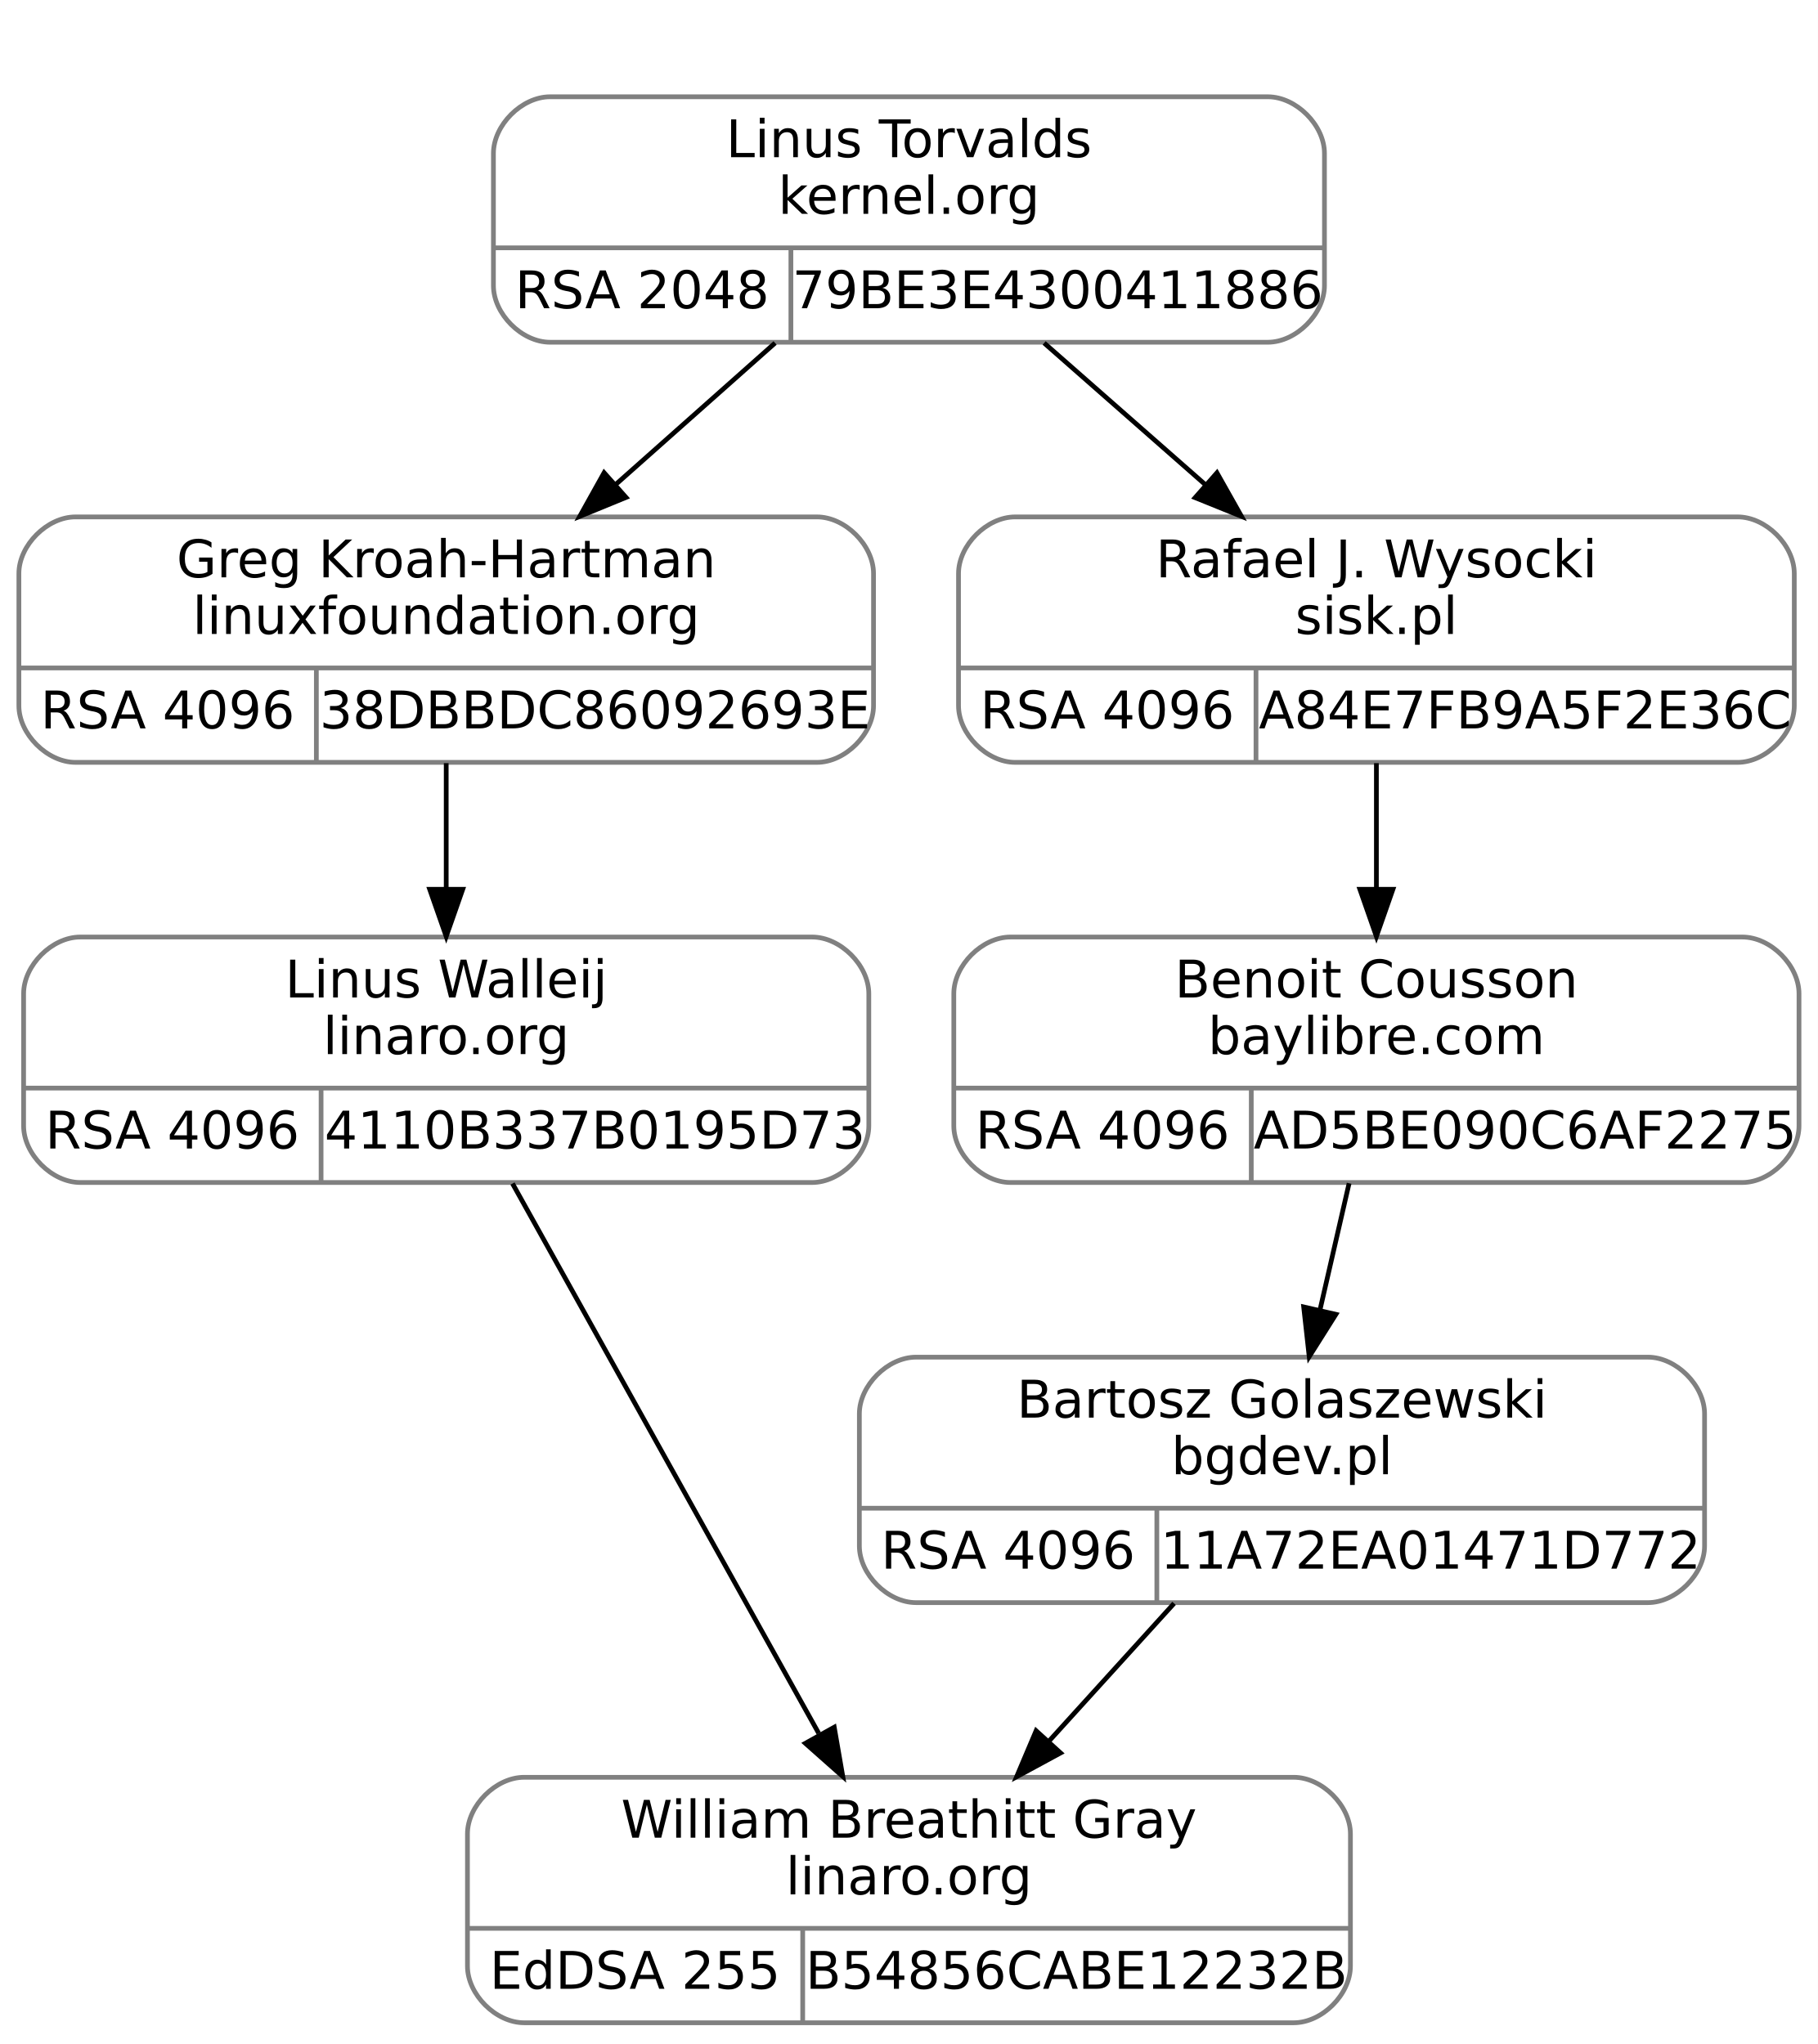
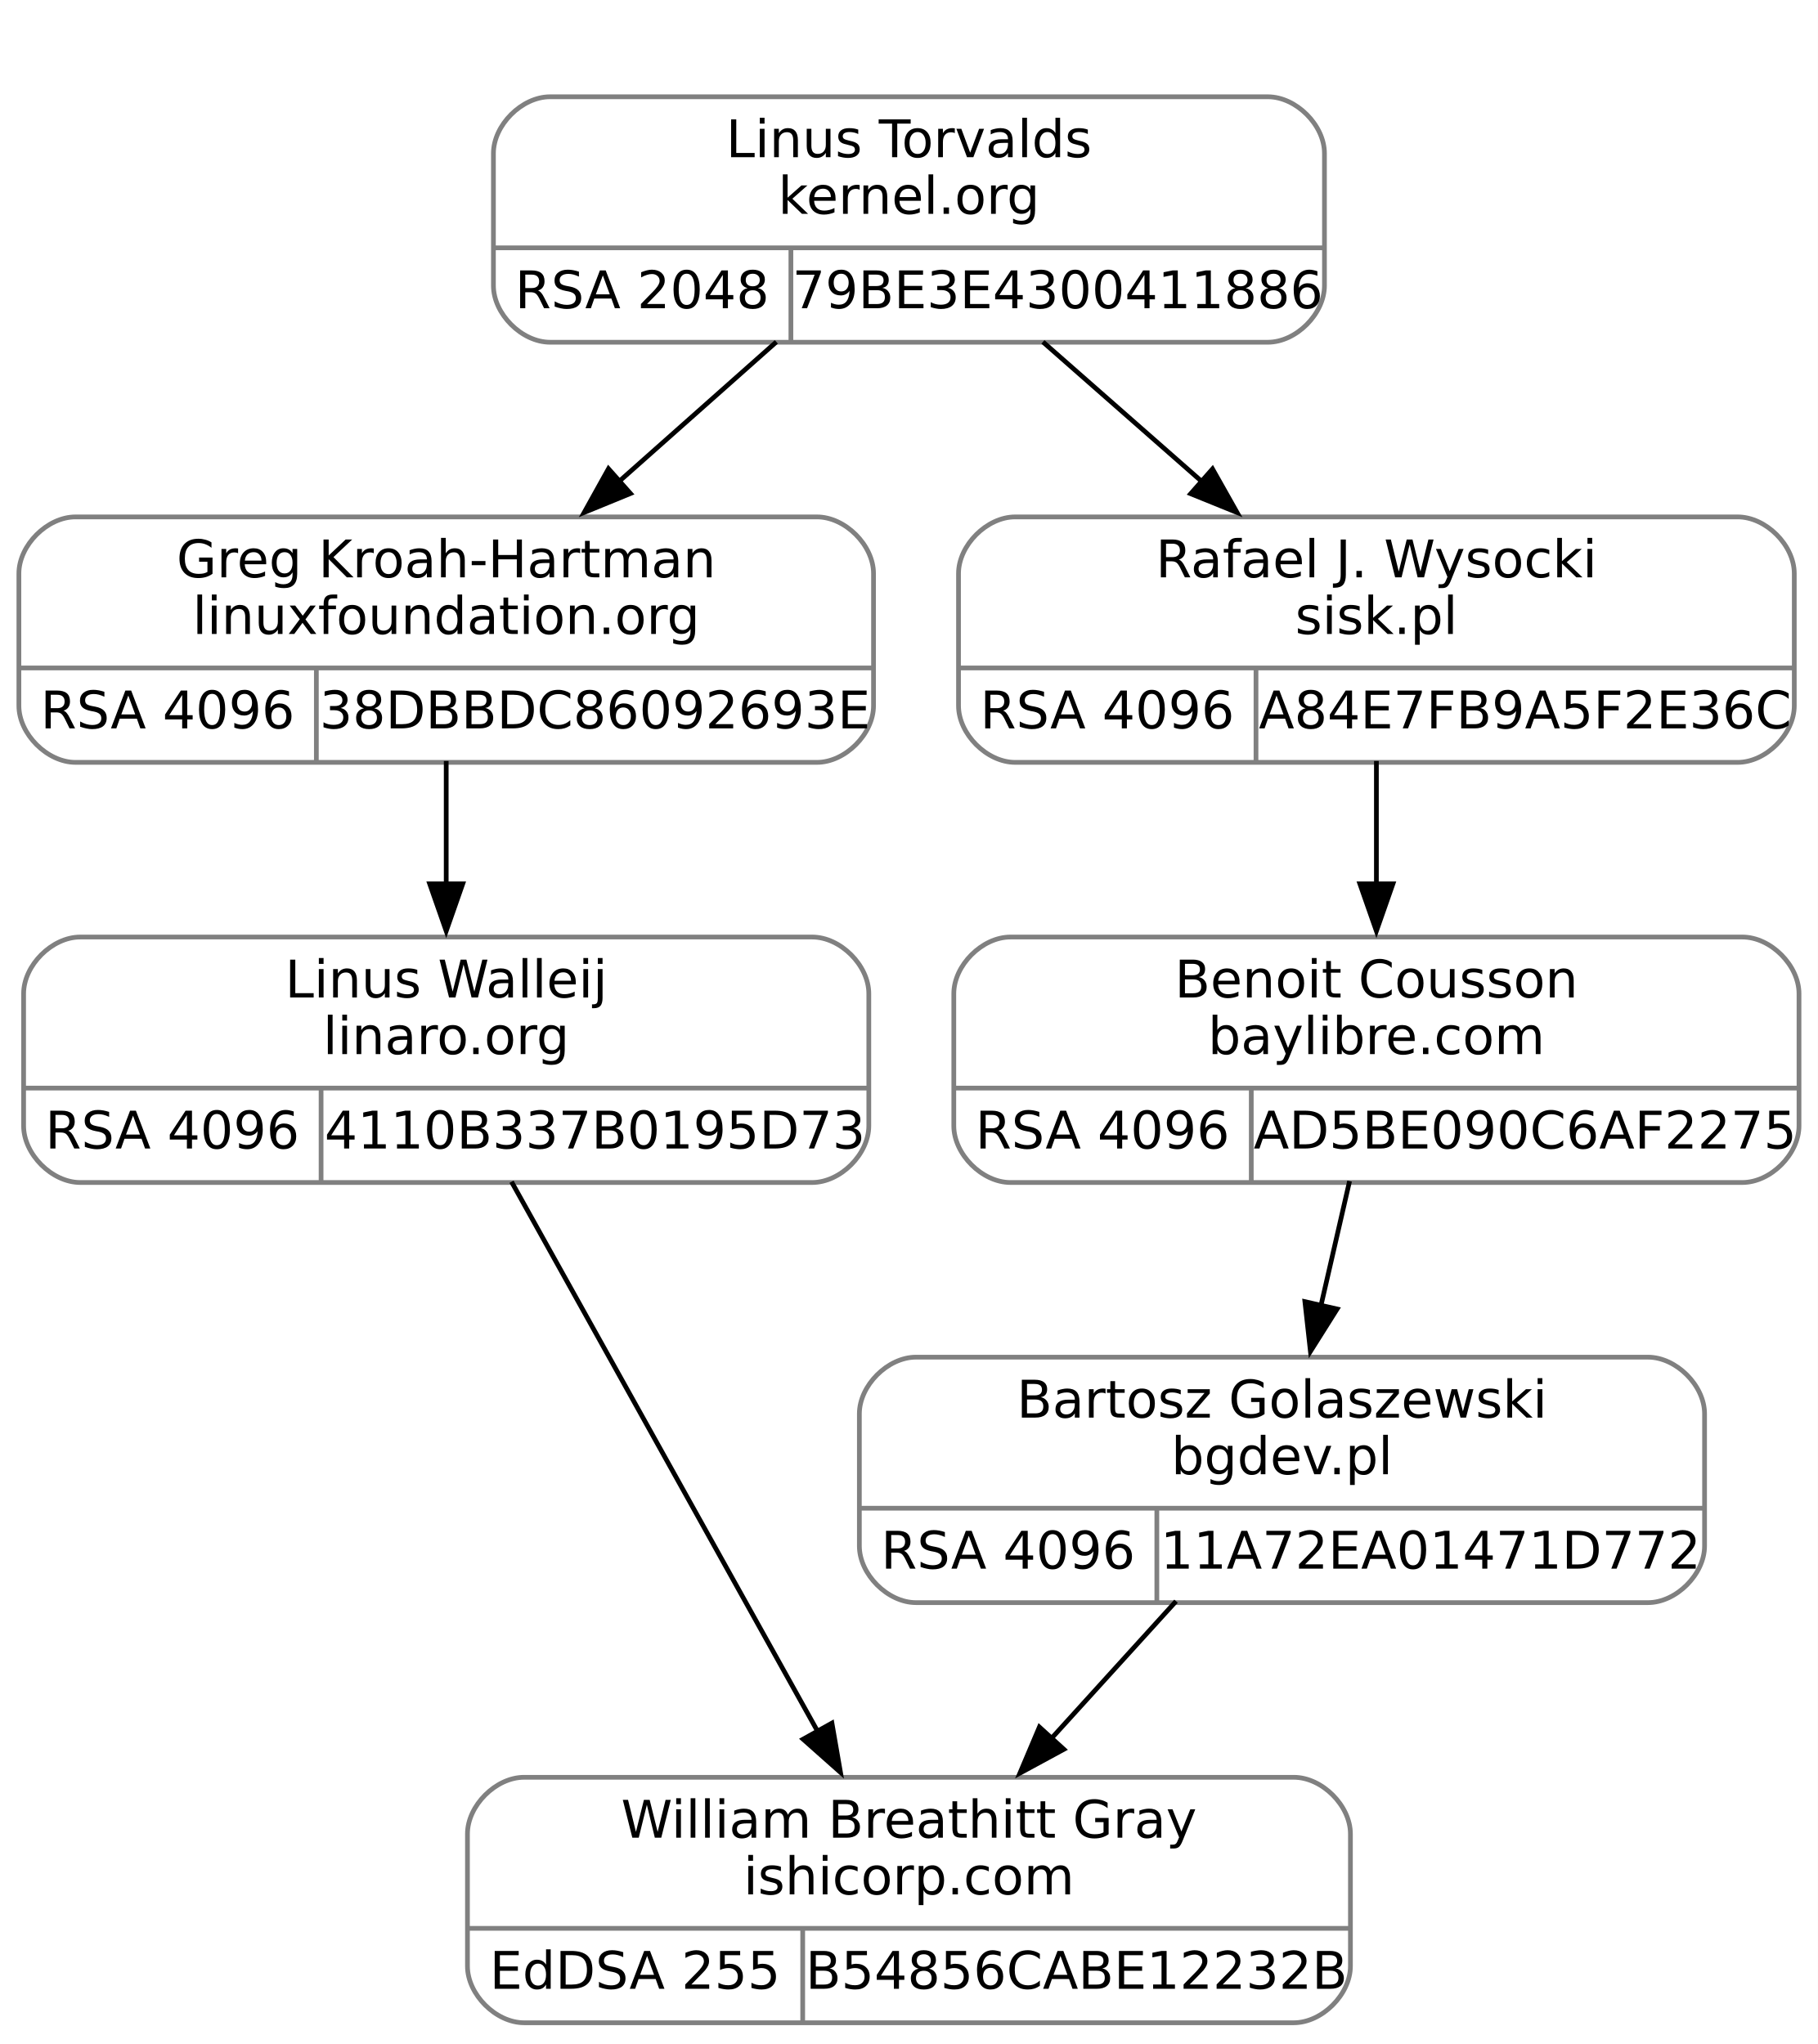
<svg xmlns="http://www.w3.org/2000/svg" width="385pt" height="433pt" viewBox="0.00 0.00 385.00 433.00">
  <g id="graph0" class="graph" transform="scale(1 1) rotate(0) translate(4 429)">
-     <polygon fill="white" stroke="transparent" points="-4,4 -4,-429 381,-429 381,4 -4,4" />
+     <polygon fill="white" stroke="none" points="-4,4 -4,-429 381,-429 381,4 -4,4" />
    <g id="clust1" class="cluster">
      <polygon fill="none" stroke="white" points="92.5,-348 92.5,-417 284.5,-417 284.5,-348 92.5,-348" />
    </g>
    <g id="node1" class="node">
      <path fill="none" stroke="gray" d="M12,-267.5C12,-267.5 169,-267.5 169,-267.5 175,-267.5 181,-273.5 181,-279.5 181,-279.5 181,-307.5 181,-307.5 181,-313.5 175,-319.5 169,-319.5 169,-319.5 12,-319.5 12,-319.5 6,-319.5 0,-313.5 0,-307.5 0,-307.5 0,-279.5 0,-279.5 0,-273.5 6,-267.5 12,-267.5" />
      <text text-anchor="middle" x="90.5" y="-306.7" font-family="droid sans,dejavu sans,helvetica" font-size="11.00">Greg Kroah-Hartman</text>
      <text text-anchor="middle" x="90.5" y="-294.7" font-family="droid sans,dejavu sans,helvetica" font-size="11.00">linuxfoundation.org</text>
-       <polyline fill="none" stroke="gray" points="0,-287.5 181,-287.5 " />
+       <polyline fill="none" stroke="gray" points="0,-287.5 181,-287.5" />
      <text text-anchor="middle" x="31.5" y="-274.7" font-family="droid sans,dejavu sans,helvetica" font-size="11.00">RSA 4096</text>
-       <polyline fill="none" stroke="gray" points="63,-267.5 63,-287.5 " />
+       <polyline fill="none" stroke="gray" points="63,-267.5 63,-287.5" />
      <text text-anchor="middle" x="122" y="-274.7" font-family="droid sans,dejavu sans,helvetica" font-size="11.00">38DBBDC86092693E</text>
    </g>
    <g id="node3" class="node">
      <path fill="none" stroke="gray" d="M13,-178.5C13,-178.5 168,-178.5 168,-178.5 174,-178.5 180,-184.5 180,-190.5 180,-190.5 180,-218.5 180,-218.5 180,-224.5 174,-230.5 168,-230.5 168,-230.5 13,-230.5 13,-230.5 7,-230.5 1,-224.5 1,-218.5 1,-218.5 1,-190.5 1,-190.5 1,-184.5 7,-178.5 13,-178.5" />
      <text text-anchor="middle" x="90.5" y="-217.7" font-family="droid sans,dejavu sans,helvetica" font-size="11.00">Linus Walleij</text>
      <text text-anchor="middle" x="90.5" y="-205.7" font-family="droid sans,dejavu sans,helvetica" font-size="11.00">linaro.org</text>
-       <polyline fill="none" stroke="gray" points="1,-198.5 180,-198.5 " />
+       <polyline fill="none" stroke="gray" points="1,-198.5 180,-198.5" />
      <text text-anchor="middle" x="32.5" y="-185.7" font-family="droid sans,dejavu sans,helvetica" font-size="11.00">RSA 4096</text>
-       <polyline fill="none" stroke="gray" points="64,-178.5 64,-198.5 " />
+       <polyline fill="none" stroke="gray" points="64,-178.5 64,-198.5" />
      <text text-anchor="middle" x="122" y="-185.7" font-family="droid sans,dejavu sans,helvetica" font-size="11.00">4110B337B0195D73</text>
    </g>
    <g id="edge2" class="edge">
-       <path fill="none" stroke="black" d="M90.5,-267.34C90.5,-259.04 90.5,-249.65 90.5,-240.75" />
-       <polygon fill="black" stroke="black" points="94,-240.61 90.5,-230.61 87,-240.61 94,-240.61" />
+       <path fill="none" stroke="black" d="M90.5,-267.8C90.5,-259.63 90.5,-250.36 90.5,-241.51" />
+       <polygon fill="black" stroke="black" points="94,-241.77 90.5,-231.77 87,-241.77 94,-241.77" />
    </g>
    <g id="node2" class="node">
      <path fill="none" stroke="gray" d="M112.5,-356.5C112.5,-356.5 264.5,-356.5 264.5,-356.5 270.5,-356.5 276.5,-362.5 276.5,-368.5 276.5,-368.5 276.5,-396.5 276.5,-396.5 276.5,-402.5 270.5,-408.5 264.5,-408.5 264.5,-408.5 112.5,-408.5 112.5,-408.5 106.5,-408.5 100.5,-402.5 100.5,-396.5 100.5,-396.5 100.5,-368.5 100.5,-368.5 100.5,-362.5 106.5,-356.5 112.5,-356.5" />
      <text text-anchor="middle" x="188.5" y="-395.7" font-family="droid sans,dejavu sans,helvetica" font-size="11.00">Linus Torvalds</text>
      <text text-anchor="middle" x="188.5" y="-383.7" font-family="droid sans,dejavu sans,helvetica" font-size="11.00">kernel.org</text>
-       <polyline fill="none" stroke="gray" points="100.5,-376.5 276.5,-376.5 " />
+       <polyline fill="none" stroke="gray" points="100.5,-376.5 276.5,-376.5" />
      <text text-anchor="middle" x="132" y="-363.7" font-family="droid sans,dejavu sans,helvetica" font-size="11.00">RSA 2048</text>
-       <polyline fill="none" stroke="gray" points="163.5,-356.5 163.5,-376.5 " />
+       <polyline fill="none" stroke="gray" points="163.5,-356.5 163.5,-376.5" />
      <text text-anchor="middle" x="220" y="-363.7" font-family="droid sans,dejavu sans,helvetica" font-size="11.00">79BE3E4300411886</text>
    </g>
    <g id="edge1" class="edge">
-       <path fill="none" stroke="black" d="M160.15,-356.34C149.59,-346.96 137.46,-336.19 126.31,-326.29" />
-       <polygon fill="black" stroke="black" points="128.58,-323.63 118.78,-319.61 123.94,-328.86 128.58,-323.63" />
+       <path fill="none" stroke="black" d="M160.42,-356.57C150.06,-347.38 138.18,-336.82 127.17,-327.06" />
+       <polygon fill="black" stroke="black" points="129.52,-324.46 119.72,-320.44 124.87,-329.7 129.52,-324.46" />
    </g>
    <g id="node5" class="node">
      <path fill="none" stroke="gray" d="M211,-267.5C211,-267.5 364,-267.5 364,-267.5 370,-267.5 376,-273.5 376,-279.5 376,-279.5 376,-307.5 376,-307.5 376,-313.5 370,-319.5 364,-319.5 364,-319.5 211,-319.5 211,-319.5 205,-319.5 199,-313.5 199,-307.5 199,-307.5 199,-279.5 199,-279.5 199,-273.5 205,-267.5 211,-267.5" />
      <text text-anchor="middle" x="287.5" y="-306.7" font-family="droid sans,dejavu sans,helvetica" font-size="11.00">Rafael J. Wysocki</text>
      <text text-anchor="middle" x="287.5" y="-294.7" font-family="droid sans,dejavu sans,helvetica" font-size="11.00">sisk.pl</text>
-       <polyline fill="none" stroke="gray" points="199,-287.5 376,-287.5 " />
+       <polyline fill="none" stroke="gray" points="199,-287.5 376,-287.5" />
      <text text-anchor="middle" x="230.5" y="-274.7" font-family="droid sans,dejavu sans,helvetica" font-size="11.00">RSA 4096</text>
-       <polyline fill="none" stroke="gray" points="262,-267.5 262,-287.5 " />
+       <polyline fill="none" stroke="gray" points="262,-267.5 262,-287.5" />
      <text text-anchor="middle" x="319" y="-274.7" font-family="droid sans,dejavu sans,helvetica" font-size="11.00">A84E7FB9A5F2E36C</text>
    </g>
    <g id="edge4" class="edge">
-       <path fill="none" stroke="black" d="M217.13,-356.34C227.81,-346.96 240.06,-336.19 251.32,-326.29" />
-       <polygon fill="black" stroke="black" points="253.73,-328.84 258.93,-319.61 249.11,-323.58 253.73,-328.84" />
+       <path fill="none" stroke="black" d="M216.87,-356.57C227.43,-347.29 239.58,-336.61 250.78,-326.77" />
+       <polygon fill="black" stroke="black" points="252.79,-329.66 257.99,-320.43 248.17,-324.41 252.79,-329.66" />
    </g>
    <g id="node4" class="node">
      <path fill="none" stroke="gray" d="M107,-0.5C107,-0.5 270,-0.5 270,-0.5 276,-0.5 282,-6.5 282,-12.5 282,-12.5 282,-40.5 282,-40.5 282,-46.5 276,-52.5 270,-52.5 270,-52.5 107,-52.5 107,-52.5 101,-52.5 95,-46.5 95,-40.5 95,-40.5 95,-12.5 95,-12.5 95,-6.5 101,-0.5 107,-0.5" />
      <text text-anchor="middle" x="188.5" y="-39.7" font-family="droid sans,dejavu sans,helvetica" font-size="11.00">William Breathitt Gray</text>
-       <text text-anchor="middle" x="188.5" y="-27.7" font-family="droid sans,dejavu sans,helvetica" font-size="11.00">linaro.org</text>
-       <polyline fill="none" stroke="gray" points="95,-20.5 282,-20.5 " />
+       <text text-anchor="middle" x="188.5" y="-27.7" font-family="droid sans,dejavu sans,helvetica" font-size="11.00">ishicorp.com</text>
+       <polyline fill="none" stroke="gray" points="95,-20.5 282,-20.5" />
      <text text-anchor="middle" x="130.5" y="-7.7" font-family="droid sans,dejavu sans,helvetica" font-size="11.00">EdDSA 255</text>
-       <polyline fill="none" stroke="gray" points="166,-0.5 166,-20.5 " />
+       <polyline fill="none" stroke="gray" points="166,-0.5 166,-20.5" />
      <text text-anchor="middle" x="224" y="-7.7" font-family="droid sans,dejavu sans,helvetica" font-size="11.00">B54856CABE12232B</text>
    </g>
    <g id="edge3" class="edge">
-       <path fill="none" stroke="black" d="M104.54,-178.28C121.57,-147.7 150.35,-96.01 169.39,-61.82" />
-       <polygon fill="black" stroke="black" points="172.68,-63.11 174.49,-52.67 166.56,-59.7 172.68,-63.11" />
+       <path fill="none" stroke="black" d="M104.33,-178.66C121.26,-148.26 150.02,-96.61 169.14,-62.27" />
+       <polygon fill="black" stroke="black" points="172.19,-63.98 174,-53.54 166.08,-60.57 172.19,-63.98" />
    </g>
    <g id="node6" class="node">
      <path fill="none" stroke="gray" d="M210,-178.5C210,-178.5 365,-178.5 365,-178.5 371,-178.5 377,-184.5 377,-190.5 377,-190.5 377,-218.5 377,-218.5 377,-224.5 371,-230.5 365,-230.5 365,-230.5 210,-230.5 210,-230.5 204,-230.5 198,-224.5 198,-218.5 198,-218.5 198,-190.5 198,-190.5 198,-184.5 204,-178.5 210,-178.5" />
      <text text-anchor="middle" x="287.5" y="-217.7" font-family="droid sans,dejavu sans,helvetica" font-size="11.00">Benoit Cousson</text>
      <text text-anchor="middle" x="287.5" y="-205.7" font-family="droid sans,dejavu sans,helvetica" font-size="11.00">baylibre.com</text>
-       <polyline fill="none" stroke="gray" points="198,-198.5 377,-198.5 " />
+       <polyline fill="none" stroke="gray" points="198,-198.5 377,-198.5" />
      <text text-anchor="middle" x="229.5" y="-185.7" font-family="droid sans,dejavu sans,helvetica" font-size="11.00">RSA 4096</text>
-       <polyline fill="none" stroke="gray" points="261,-178.5 261,-198.5 " />
+       <polyline fill="none" stroke="gray" points="261,-178.5 261,-198.5" />
      <text text-anchor="middle" x="319" y="-185.7" font-family="droid sans,dejavu sans,helvetica" font-size="11.00">AD5BE090C6AF2275</text>
    </g>
    <g id="edge5" class="edge">
-       <path fill="none" stroke="black" d="M287.5,-267.34C287.5,-259.04 287.5,-249.65 287.5,-240.75" />
-       <polygon fill="black" stroke="black" points="291,-240.61 287.5,-230.61 284,-240.61 291,-240.61" />
+       <path fill="none" stroke="black" d="M287.5,-267.8C287.5,-259.63 287.5,-250.36 287.5,-241.51" />
+       <polygon fill="black" stroke="black" points="291,-241.77 287.5,-231.77 284,-241.77 291,-241.77" />
    </g>
    <g id="node7" class="node">
      <path fill="none" stroke="gray" d="M190,-89.5C190,-89.5 345,-89.5 345,-89.5 351,-89.5 357,-95.5 357,-101.5 357,-101.5 357,-129.5 357,-129.5 357,-135.5 351,-141.5 345,-141.5 345,-141.5 190,-141.5 190,-141.5 184,-141.5 178,-135.5 178,-129.5 178,-129.5 178,-101.5 178,-101.5 178,-95.5 184,-89.5 190,-89.5" />
      <text text-anchor="middle" x="267.5" y="-128.7" font-family="droid sans,dejavu sans,helvetica" font-size="11.00">Bartosz Golaszewski</text>
      <text text-anchor="middle" x="267.5" y="-116.7" font-family="droid sans,dejavu sans,helvetica" font-size="11.00">bgdev.pl</text>
-       <polyline fill="none" stroke="gray" points="178,-109.5 357,-109.5 " />
+       <polyline fill="none" stroke="gray" points="178,-109.5 357,-109.5" />
      <text text-anchor="middle" x="209.5" y="-96.7" font-family="droid sans,dejavu sans,helvetica" font-size="11.00">RSA 4096</text>
-       <polyline fill="none" stroke="gray" points="241,-89.5 241,-109.5 " />
+       <polyline fill="none" stroke="gray" points="241,-89.5 241,-109.5" />
      <text text-anchor="middle" x="299" y="-96.7" font-family="droid sans,dejavu sans,helvetica" font-size="11.00">11A72EA01471D772</text>
    </g>
    <g id="edge6" class="edge">
-       <path fill="none" stroke="black" d="M281.72,-178.34C279.79,-169.95 277.6,-160.45 275.54,-151.46" />
-       <polygon fill="black" stroke="black" points="278.92,-150.57 273.27,-141.61 272.1,-152.14 278.92,-150.57" />
+       <path fill="none" stroke="black" d="M281.82,-178.8C279.92,-170.54 277.76,-161.15 275.71,-152.22" />
+       <polygon fill="black" stroke="black" points="279.18,-151.7 273.53,-142.73 272.36,-153.26 279.18,-151.7" />
    </g>
    <g id="edge7" class="edge">
-       <path fill="none" stroke="black" d="M244.65,-89.34C236.38,-80.23 226.92,-69.81 218.15,-60.15" />
-       <polygon fill="black" stroke="black" points="220.61,-57.66 211.3,-52.61 215.43,-62.36 220.61,-57.66" />
+       <path fill="none" stroke="black" d="M245.07,-89.8C236.82,-80.71 227.33,-70.26 218.51,-60.55" />
+       <polygon fill="black" stroke="black" points="221.31,-58.43 212,-53.38 216.13,-63.14 221.31,-58.43" />
    </g>
  </g>
</svg>
